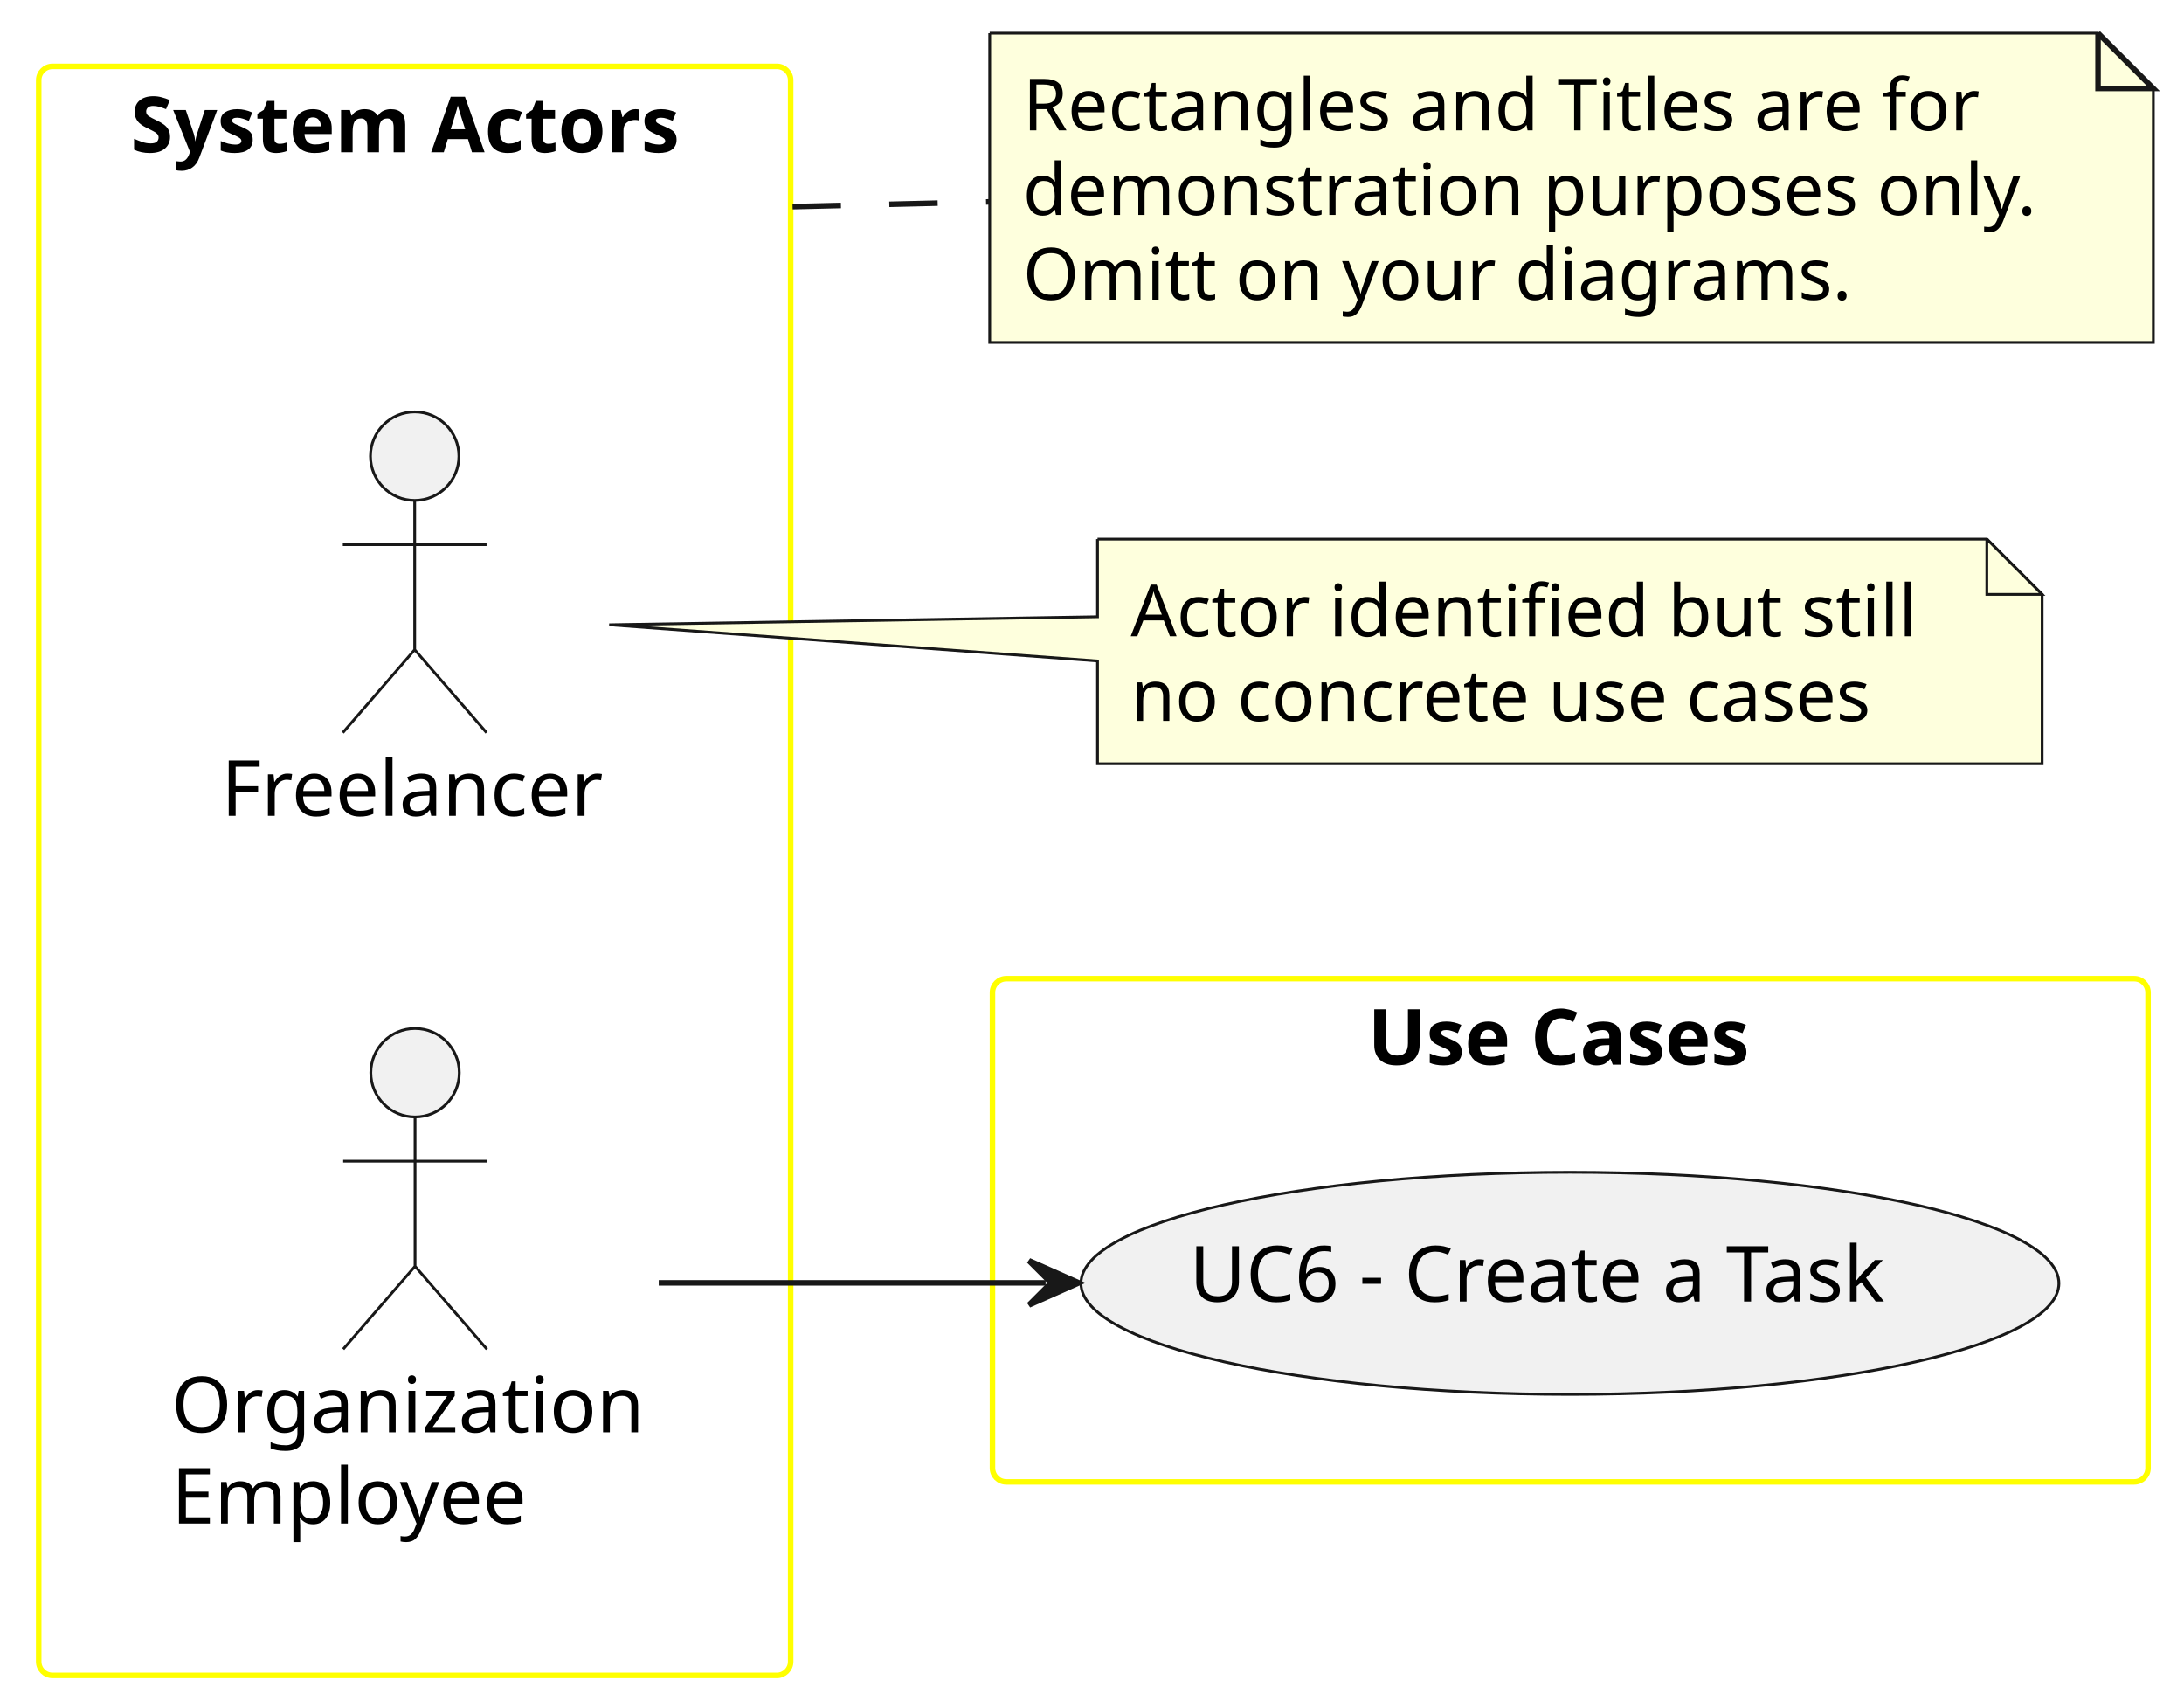
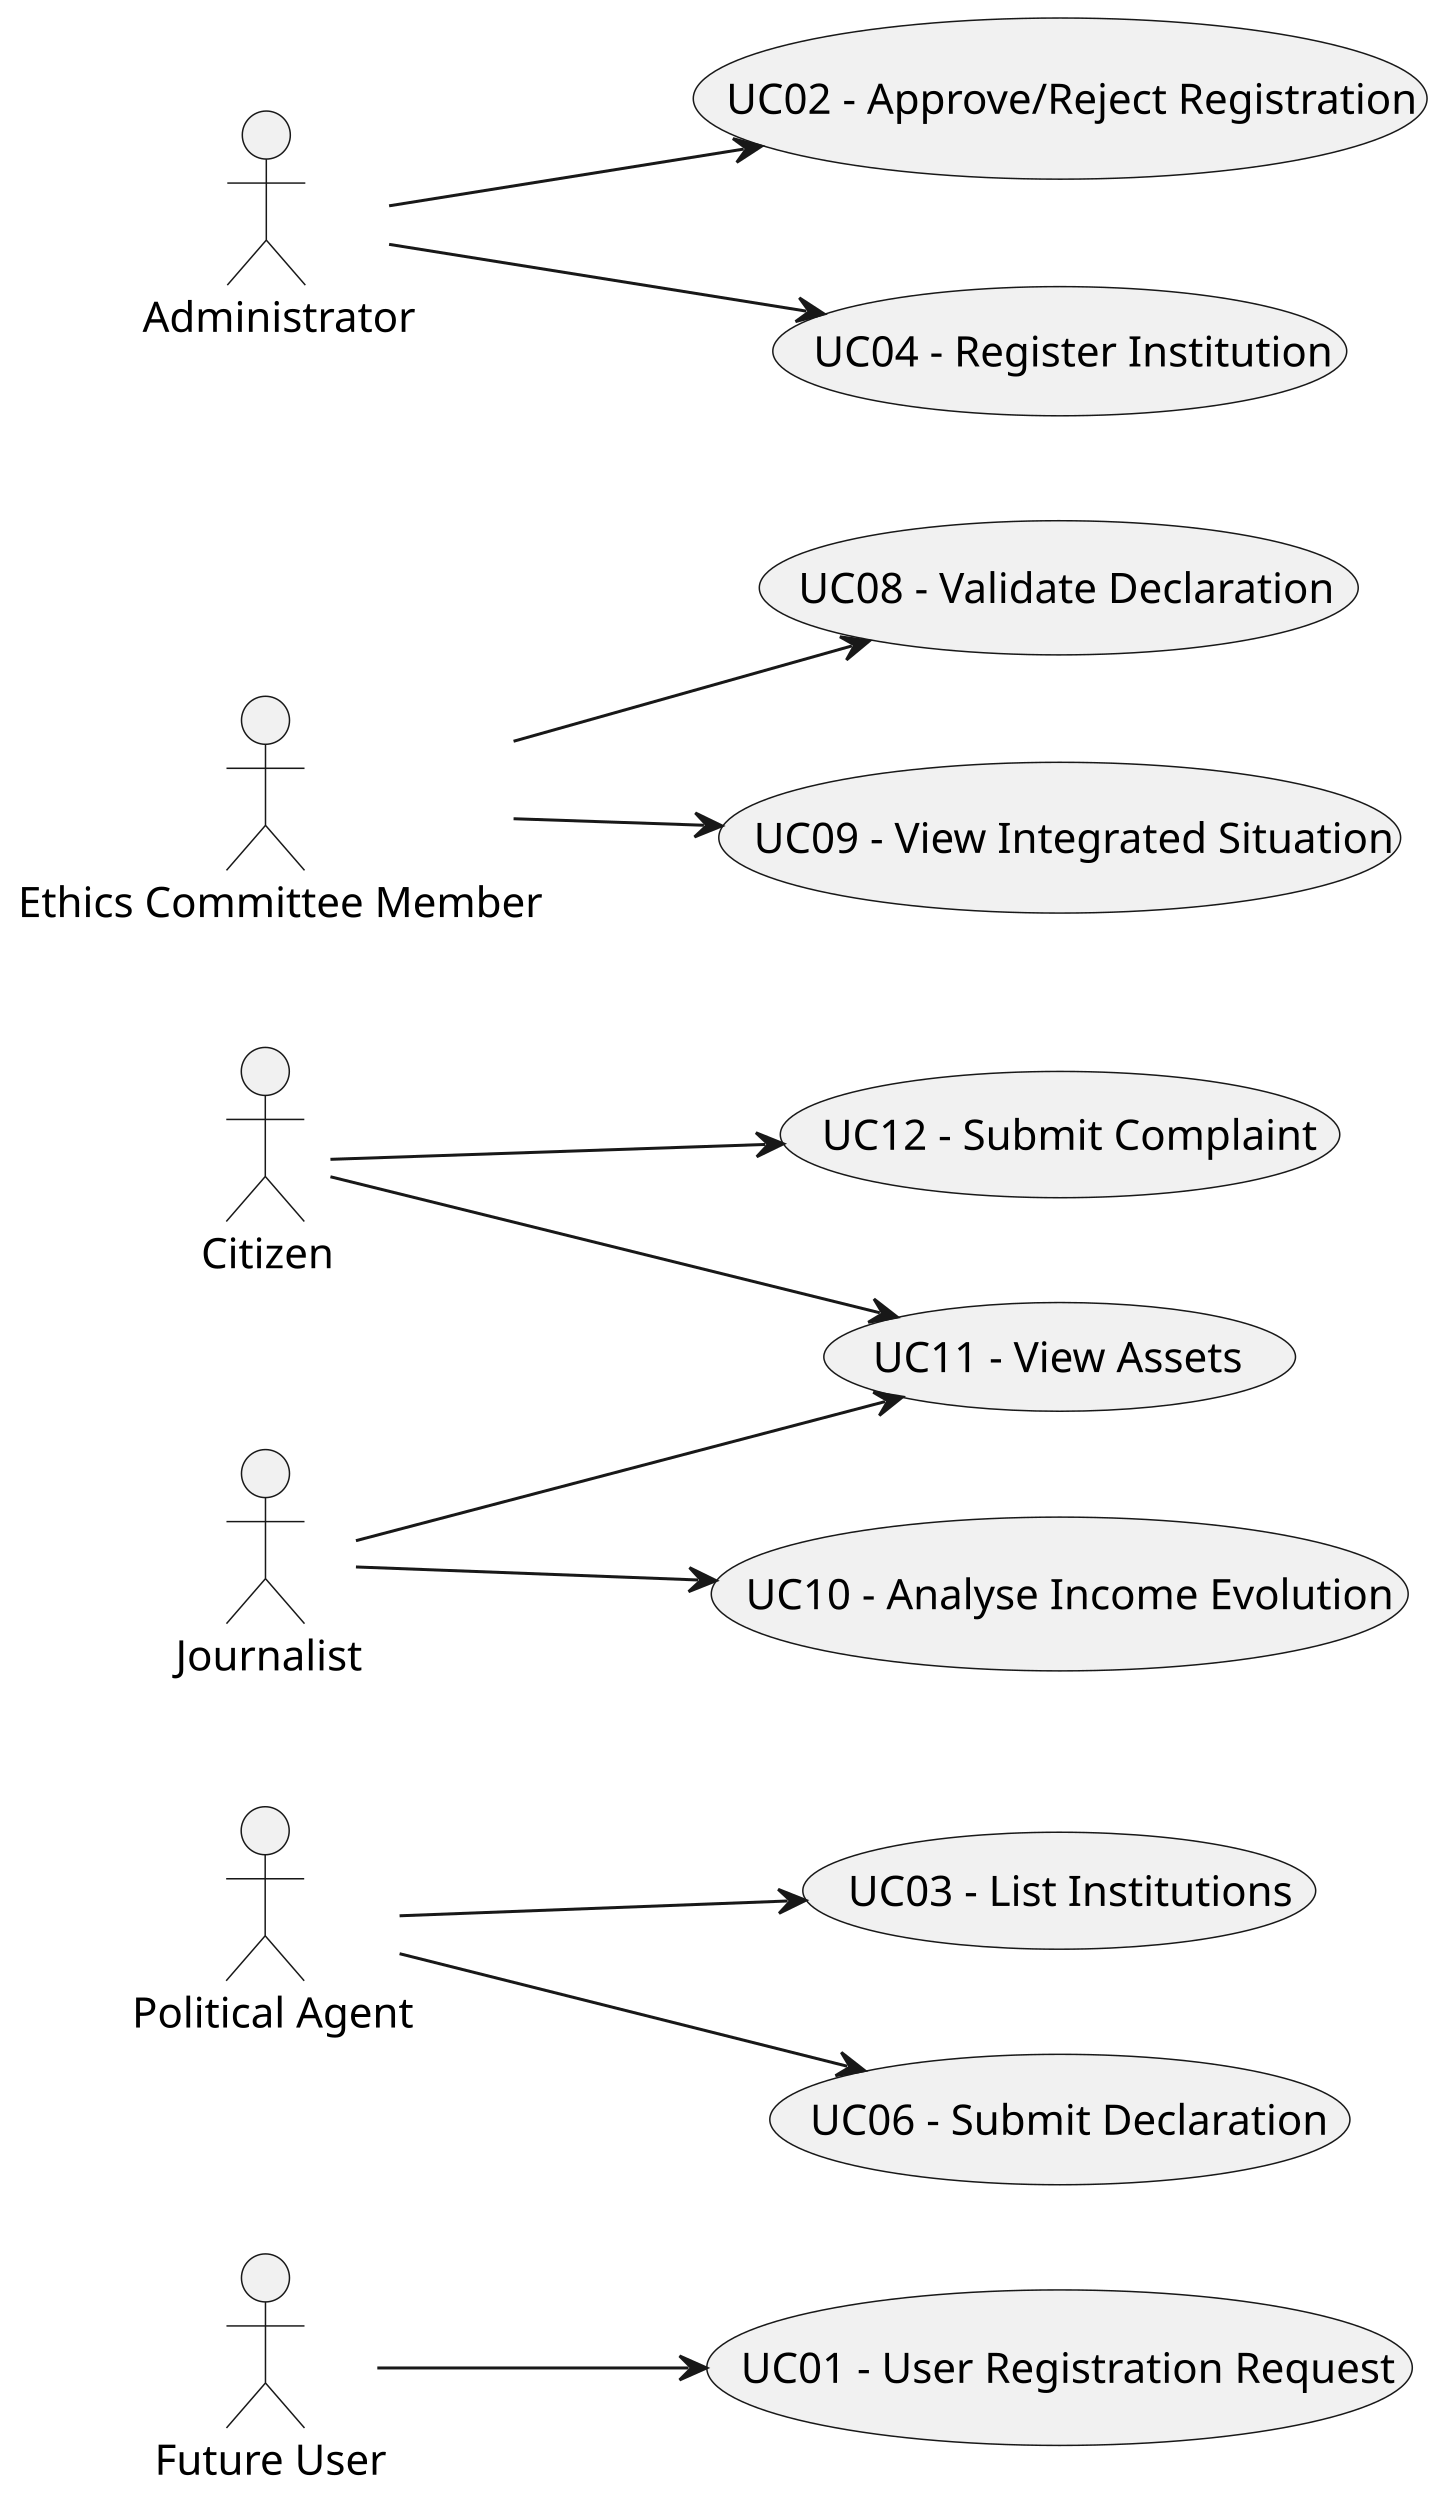
- <svg xmlns="http://www.w3.org/2000/svg" contentStyleType="text/css" height="247.2px" preserveAspectRatio="none" style="width:316px;height:247px;background:#FFFFFF;" version="1.1" viewBox="0 0 316 247" width="316.8px" zoomAndPan="magnify">
+ <svg xmlns="http://www.w3.org/2000/svg" contentStyleType="text/css" data-diagram-type="DESCRIPTION" height="833px" preserveAspectRatio="none" style="width:481px;height:833px;background:#FFFFFF;" version="1.1" viewBox="0 0 481 833" width="481px" zoomAndPan="magnify">
  <defs />
  <g>
-     <g id="cluster_actors">
-       <rect fill="none" height="232.8" rx="2" ry="2" style="stroke:#FFFF00;stroke-width:0.8;" width="108.8" x="5.6" y="9.6" />
-       <text fill="#000000" font-family="sans-serif" font-size="11.2" font-weight="bold" lengthAdjust="spacing" textLength="82.239" x="18.881" y="22.028">System Actors</text>
+     <g class="entity" data-entity="FutureUser" data-source-line="4" data-uid="ent0002" id="entity_FutureUser">
+       <ellipse cx="88.455" cy="759" fill="#F1F1F1" rx="8" ry="8" style="stroke:#181818;stroke-width:0.5;" />
+       <path d="M88.455,767 L88.455,794 M75.455,775 L101.455,775 M88.455,794 L75.455,809 M88.455,794 L101.455,809" fill="none" style="stroke:#181818;stroke-width:0.5;" />
+       <text fill="#000000" font-family="sans-serif" font-size="14" lengthAdjust="spacing" textLength="73.91" x="51.5" y="824.575">Future User</text>
    </g>
-     <g id="cluster_usecases">
-       <rect fill="none" height="72.8" rx="2" ry="2" style="stroke:#FFFF00;stroke-width:0.8;" width="167.2" x="143.6" y="141.6" />
-       <text fill="#000000" font-family="sans-serif" font-size="11.2" font-weight="bold" lengthAdjust="spacing" textLength="58.625" x="197.887" y="154.028">Use Cases</text>
+     <g class="entity" data-entity="PoliticalAgent" data-source-line="5" data-uid="ent0003" id="entity_PoliticalAgent">
+       <ellipse cx="88.358" cy="610" fill="#F1F1F1" rx="8" ry="8" style="stroke:#181818;stroke-width:0.5;" />
+       <path d="M88.358,618 L88.358,645 M75.358,626 L101.358,626 M88.358,645 L75.358,660 M88.358,645 L101.358,660" fill="none" style="stroke:#181818;stroke-width:0.5;" />
+       <text fill="#000000" font-family="sans-serif" font-size="14" lengthAdjust="spacing" textLength="88.717" x="44" y="675.575">Political Agent</text>
    </g>
-     <g id="elem_Freelancer">
-       <ellipse cx="60" cy="66" fill="#F1F1F1" rx="6.4" ry="6.4" style="stroke:#181818;stroke-width:0.4;" />
-       <path d="M60,72.4 L60,94 M49.6,78.8 L70.4,78.8 M60,94 L49.6,106 M60,94 L70.4,106 " fill="none" style="stroke:#181818;stroke-width:0.4;" />
-       <text fill="#000000" font-family="sans-serif" font-size="11.2" lengthAdjust="spacing" textLength="56" x="32" y="118.028">Freelancer</text>
+     <g class="entity" data-entity="Citizen" data-source-line="6" data-uid="ent0004" id="entity_Citizen">
+       <ellipse cx="88.397" cy="357" fill="#F1F1F1" rx="8" ry="8" style="stroke:#181818;stroke-width:0.5;" />
+       <path d="M88.397,365 L88.397,392 M75.397,373 L101.397,373 M88.397,392 L75.397,407 M88.397,392 L101.397,407" fill="none" style="stroke:#181818;stroke-width:0.5;" />
+       <text fill="#000000" font-family="sans-serif" font-size="14" lengthAdjust="spacing" textLength="42.793" x="67" y="422.575">Citizen</text>
    </g>
-     <g id="elem_Employee">
-       <ellipse cx="60.052" cy="155.2" fill="#F1F1F1" rx="6.4" ry="6.4" style="stroke:#181818;stroke-width:0.4;" />
-       <path d="M60.052,161.6 L60.052,183.2 M49.652,168 L70.452,168 M60.052,183.2 L49.652,195.2 M60.052,183.2 L70.452,195.2 " fill="none" style="stroke:#181818;stroke-width:0.4;" />
-       <text fill="#000000" font-family="sans-serif" font-size="11.2" lengthAdjust="spacing" textLength="70.503" x="24.8" y="207.228">Organization</text>
-       <text fill="#000000" font-family="sans-serif" font-size="11.2" lengthAdjust="spacing" textLength="52.024" x="24.8" y="220.419">Employee</text>
+     <g class="entity" data-entity="Journalist" data-source-line="7" data-uid="ent0005" id="entity_Journalist">
+       <ellipse cx="88.459" cy="491" fill="#F1F1F1" rx="8" ry="8" style="stroke:#181818;stroke-width:0.5;" />
+       <path d="M88.459,499 L88.459,526 M75.459,507 L101.459,507 M88.459,526 L75.459,541 M88.459,526 L101.459,541" fill="none" style="stroke:#181818;stroke-width:0.5;" />
+       <text fill="#000000" font-family="sans-serif" font-size="14" lengthAdjust="spacing" textLength="59.917" x="58.5" y="556.575">Journalist</text>
    </g>
-     <g id="elem_UC6">
-       <ellipse cx="227.151" cy="185.67" fill="#F1F1F1" rx="70.751" ry="16.07" style="stroke:#181818;stroke-width:0.4;" />
-       <text fill="#000000" font-family="sans-serif" font-size="11.2" lengthAdjust="spacing" textLength="110.141" x="172.081" y="188.303">UC6 - Create a Task</text>
+     <g class="entity" data-entity="EthicsCommittee" data-source-line="8" data-uid="ent0006" id="entity_EthicsCommittee">
+       <ellipse cx="88.465" cy="240" fill="#F1F1F1" rx="8" ry="8" style="stroke:#181818;stroke-width:0.5;" />
+       <path d="M88.465,248 L88.465,275 M75.465,256 L101.465,256 M88.465,275 L75.465,290 M88.465,275 L101.465,290" fill="none" style="stroke:#181818;stroke-width:0.5;" />
+       <text fill="#000000" font-family="sans-serif" font-size="14" lengthAdjust="spacing" textLength="164.931" x="6" y="305.575">Ethics Committee Member</text>
    </g>
-     <g id="elem_GMN5">
-       <path d="M158.8,78 L158.8,89.232 L88.144,90.392 L158.8,95.632 L158.8,110.497 A0,0 0 0 0 158.8,110.497 L295.474,110.497 A0,0 0 0 0 295.474,110.497 L295.474,86 L287.474,78 L158.8,78 A0,0 0 0 0 158.8,78 " fill="#FEFFDD" style="stroke:#181818;stroke-width:0.4;" />
-       <path d="M287.474,78 L287.474,86 L295.474,86 L287.474,78 " fill="#FEFFDD" style="stroke:#181818;stroke-width:0.4;" />
-       <text fill="#000000" font-family="sans-serif" font-size="10.4" lengthAdjust="spacing" textLength="119.874" x="163.6" y="92.055">Actor identified but still</text>
-       <text fill="#000000" font-family="sans-serif" font-size="10.4" lengthAdjust="spacing" textLength="110.962" x="163.6" y="104.303">no concrete use cases</text>
+     <g class="entity" data-entity="Administrator" data-source-line="9" data-uid="ent0007" id="entity_Administrator">
+       <ellipse cx="88.734" cy="45" fill="#F1F1F1" rx="8" ry="8" style="stroke:#181818;stroke-width:0.5;" />
+       <path d="M88.734,53 L88.734,80 M75.734,61 L101.734,61 M88.734,80 L75.734,95 M88.734,80 L101.734,95" fill="none" style="stroke:#181818;stroke-width:0.5;" />
+       <text fill="#000000" font-family="sans-serif" font-size="14" lengthAdjust="spacing" textLength="82.469" x="47.5" y="110.575">Administrator</text>
    </g>
-     <g id="elem_GMN11">
-       <path d="M143.2,4.8 L143.2,49.545 L311.562,49.545 L311.562,12.8 L303.562,4.8 L143.2,4.8 " fill="#FEFFDD" style="stroke:#181818;stroke-width:0.4;" />
-       <path d="M303.562,4.8 L303.562,12.8 L311.562,12.8 L303.562,4.8 " fill="#FEFFDD" style="stroke:#181818;stroke-width:0.8;" />
-       <text fill="#000000" font-family="sans-serif" font-size="10.4" lengthAdjust="spacing" textLength="144.112" x="148" y="18.855">Rectangles and Titles are for</text>
-       <text fill="#000000" font-family="sans-serif" font-size="10.4" lengthAdjust="spacing" textLength="151.562" x="148" y="31.103">demonstration purposes only.</text>
-       <text fill="#000000" font-family="sans-serif" font-size="10.4" lengthAdjust="spacing" textLength="123.901" x="148" y="43.352">Omitt on your diagrams.</text>
+     <g class="entity" data-entity="UC01" data-source-line="12" data-uid="ent0008" id="entity_UC01">
+       <ellipse cx="353.039" cy="788.908" fill="#F1F1F1" rx="117.539" ry="25.908" style="stroke:#181818;stroke-width:0.5;" />
+       <text fill="#000000" font-family="sans-serif" font-size="14" lengthAdjust="spacing" textLength="212.42" x="246.829" y="793.983">UC01 - User Registration Request</text>
    </g>
-     <g id="link_Employee_UC6">
-       <path d="M95.312,185.6 C112.944,185.6 130.264,185.6 151.288,185.6 " fill="none" id="Employee-to-UC6" style="stroke:#181818;stroke-width:0.8;" />
-       <polygon fill="#181818" points="156.088,185.6,148.888,182.4,152.088,185.6,148.888,188.8,156.088,185.6" style="stroke:#181818;stroke-width:0.8;" />
+     <g class="entity" data-entity="UC02" data-source-line="13" data-uid="ent0009" id="entity_UC02">
+       <ellipse cx="353.248" cy="32.849" fill="#F1F1F1" rx="122.248" ry="26.849" style="stroke:#181818;stroke-width:0.5;" />
+       <text fill="#000000" font-family="sans-serif" font-size="14" lengthAdjust="spacing" textLength="222.544" x="241.976" y="37.925">UC02 - Approve/Reject Registration</text>
    </g>
-     <g id="link_actors_GMN11">
-       <path d="M114.676,29.897 C114.971,29.89 115.266,29.883 115.561,29.876 C116.153,29.862 116.746,29.847 117.342,29.833 C118.533,29.804 119.732,29.775 120.938,29.746 C123.35,29.687 125.79,29.628 128.249,29.569 C133.166,29.45 138.158,29.329 143.152,29.208 " fill="none" id="actors-GMN11" style="stroke:#181818;stroke-width:0.8;stroke-dasharray:7.0,7.0;" />
+     <g class="entity" data-entity="UC03" data-source-line="14" data-uid="ent0010" id="entity_UC03">
+       <ellipse cx="352.945" cy="629.989" fill="#F1F1F1" rx="85.445" ry="19.489" style="stroke:#181818;stroke-width:0.5;" />
+       <text fill="#000000" font-family="sans-serif" font-size="14" lengthAdjust="spacing" textLength="140.834" x="282.528" y="635.065">UC03 - List Institutions</text>
+     </g>
+     <g class="entity" data-entity="UC04" data-source-line="15" data-uid="ent0011" id="entity_UC04">
+       <ellipse cx="353.113" cy="117.023" fill="#F1F1F1" rx="95.613" ry="21.523" style="stroke:#181818;stroke-width:0.5;" />
+       <text fill="#000000" font-family="sans-serif" font-size="14" lengthAdjust="spacing" textLength="164.179" x="271.024" y="122.098">UC04 - Register Institution</text>
+     </g>
+     <g class="entity" data-entity="UC06" data-source-line="16" data-uid="ent0012" id="entity_UC06">
+       <ellipse cx="353.148" cy="706.23" fill="#F1F1F1" rx="96.648" ry="21.73" style="stroke:#181818;stroke-width:0.5;" />
+       <text fill="#000000" font-family="sans-serif" font-size="14" lengthAdjust="spacing" textLength="166.51" x="269.893" y="711.305">UC06 - Submit Declaration</text>
+     </g>
+     <g class="entity" data-entity="UC08" data-source-line="17" data-uid="ent0013" id="entity_UC08">
+       <ellipse cx="352.782" cy="195.856" fill="#F1F1F1" rx="99.782" ry="22.356" style="stroke:#181818;stroke-width:0.5;" />
+       <text fill="#000000" font-family="sans-serif" font-size="14" lengthAdjust="spacing" textLength="173.53" x="266.017" y="200.932">UC08 - Validate Declaration</text>
+     </g>
+     <g class="entity" data-entity="UC09" data-source-line="18" data-uid="ent0014" id="entity_UC09">
+       <ellipse cx="353.095" cy="279.119" fill="#F1F1F1" rx="113.595" ry="25.119" style="stroke:#181818;stroke-width:0.5;" />
+       <text fill="#000000" font-family="sans-serif" font-size="14" lengthAdjust="spacing" textLength="203.889" x="251.15" y="284.195">UC09 - View Integrated Situation</text>
+     </g>
+     <g class="entity" data-entity="UC10" data-source-line="19" data-uid="ent0015" id="entity_UC10">
+       <ellipse cx="353.104" cy="531.121" fill="#F1F1F1" rx="116.104" ry="25.621" style="stroke:#181818;stroke-width:0.5;" />
+       <text fill="#000000" font-family="sans-serif" font-size="14" lengthAdjust="spacing" textLength="209.323" x="248.443" y="536.197">UC10 - Analyse Income Evolution</text>
+     </g>
+     <g class="entity" data-entity="UC11" data-source-line="20" data-uid="ent0016" id="entity_UC11">
+       <ellipse cx="353.081" cy="452.116" fill="#F1F1F1" rx="78.581" ry="18.116" style="stroke:#181818;stroke-width:0.5;" />
+       <text fill="#000000" font-family="sans-serif" font-size="14" lengthAdjust="spacing" textLength="124.482" x="290.84" y="457.192">UC11 - View Assets</text>
+     </g>
+     <g class="entity" data-entity="UC12" data-source-line="21" data-uid="ent0017" id="entity_UC12">
+       <ellipse cx="353.204" cy="378.041" fill="#F1F1F1" rx="93.204" ry="21.041" style="stroke:#181818;stroke-width:0.5;" />
+       <text fill="#000000" font-family="sans-serif" font-size="14" lengthAdjust="spacing" textLength="158.724" x="273.843" y="383.117">UC12 - Submit Complaint</text>
+     </g>
+     <g class="link" data-entity-1="FutureUser" data-entity-2="UC01" data-source-line="24" data-uid="lnk18" id="link_FutureUser_UC01">
+       <path d="M125.72,789 C154.27,789 189.76,789 229.43,789" fill="none" id="FutureUser-to-UC01" style="stroke:#181818;stroke-width:1;" />
+       <polygon fill="#181818" points="235.43,789,226.43,785,230.43,789,226.43,793,235.43,789" style="stroke:#181818;stroke-width:1;" />
+     </g>
+     <g class="link" data-entity-1="Administrator" data-entity-2="UC02" data-source-line="26" data-uid="lnk19" id="link_Administrator_UC02">
+       <path d="M129.65,68.58 C162.61,63.3 204.775,56.559 247.805,49.669" fill="none" id="Administrator-to-UC02" style="stroke:#181818;stroke-width:1;" />
+       <polygon fill="#181818" points="253.73,48.72,244.211,46.193,248.793,49.511,245.476,54.093,253.73,48.72" style="stroke:#181818;stroke-width:1;" />
+     </g>
+     <g class="link" data-entity-1="Administrator" data-entity-2="UC04" data-source-line="27" data-uid="lnk20" id="link_Administrator_UC04">
+       <path d="M129.65,81.42 C168.07,87.57 221.115,96.062 268.675,103.672" fill="none" id="Administrator-to-UC04" style="stroke:#181818;stroke-width:1;" />
+       <polygon fill="#181818" points="274.6,104.62,266.345,99.248,269.663,103.83,265.081,107.148,274.6,104.62" style="stroke:#181818;stroke-width:1;" />
+     </g>
+     <g class="link" data-entity-1="PoliticalAgent" data-entity-2="UC03" data-source-line="29" data-uid="lnk21" id="link_PoliticalAgent_UC03">
+       <path d="M133.14,638.34 C169.88,636.94 217.474,635.129 262.434,633.409" fill="none" id="PoliticalAgent-to-UC03" style="stroke:#181818;stroke-width:1;" />
+       <polygon fill="#181818" points="268.43,633.18,259.284,629.527,263.434,633.371,259.589,637.521,268.43,633.18" style="stroke:#181818;stroke-width:1;" />
+     </g>
+     <g class="link" data-entity-1="PoliticalAgent" data-entity-2="UC06" data-source-line="30" data-uid="lnk22" id="link_PoliticalAgent_UC06">
+       <path d="M133.14,650.97 C175.42,661.6 234.201,676.376 282.271,688.466" fill="none" id="PoliticalAgent-to-UC06" style="stroke:#181818;stroke-width:1;" />
+       <polygon fill="#181818" points="288.09,689.93,280.337,683.856,283.241,688.71,278.386,691.614,288.09,689.93" style="stroke:#181818;stroke-width:1;" />
+     </g>
+     <g class="link" data-entity-1="EthicsCommittee" data-entity-2="UC08" data-source-line="32" data-uid="lnk23" id="link_EthicsCommittee_UC08">
+       <path d="M171.12,246.99 C209.35,236.21 248.385,225.207 283.845,215.217" fill="none" id="EthicsCommittee-to-UC08" style="stroke:#181818;stroke-width:1;" />
+       <polygon fill="#181818" points="289.62,213.59,279.873,212.18,284.807,214.946,282.042,219.881,289.62,213.59" style="stroke:#181818;stroke-width:1;" />
+     </g>
+     <g class="link" data-entity-1="EthicsCommittee" data-entity-2="UC09" data-source-line="33" data-uid="lnk24" id="link_EthicsCommittee_UC09">
+       <path d="M171.12,272.8 C193.09,273.55 211.244,274.174 234.543,274.974" fill="none" id="EthicsCommittee-to-UC09" style="stroke:#181818;stroke-width:1;" />
+       <polygon fill="#181818" points="240.54,275.18,231.683,270.873,235.543,275.008,231.408,278.869,240.54,275.18" style="stroke:#181818;stroke-width:1;" />
+     </g>
+     <g class="link" data-entity-1="Journalist" data-entity-2="UC10" data-source-line="35" data-uid="lnk25" id="link_Journalist_UC10">
+       <path d="M118.6,522.11 C147.76,523.22 188.544,524.771 232.594,526.451" fill="none" id="Journalist-to-UC10" style="stroke:#181818;stroke-width:1;" />
+       <polygon fill="#181818" points="238.59,526.68,229.749,522.34,233.594,526.489,229.444,530.334,238.59,526.68" style="stroke:#181818;stroke-width:1;" />
+     </g>
+     <g class="link" data-entity-1="Journalist" data-entity-2="UC11" data-source-line="36" data-uid="lnk26" id="link_Journalist_UC11">
+       <path d="M118.6,513.35 C162.51,501.81 240.557,481.295 294.887,467.015" fill="none" id="Journalist-to-UC11" style="stroke:#181818;stroke-width:1;" />
+       <polygon fill="#181818" points="300.69,465.49,290.969,463.909,295.854,466.761,293.002,471.646,300.69,465.49" style="stroke:#181818;stroke-width:1;" />
+     </g>
+     <g class="link" data-entity-1="Citizen" data-entity-2="UC11" data-source-line="38" data-uid="lnk27" id="link_Citizen_UC11">
+       <path d="M110.1,392.1 C150.41,402.08 235.016,423.028 293.166,437.428" fill="none" id="Citizen-to-UC11" style="stroke:#181818;stroke-width:1;" />
+       <polygon fill="#181818" points="298.99,438.87,291.215,432.824,294.137,437.668,289.292,440.589,298.99,438.87" style="stroke:#181818;stroke-width:1;" />
+     </g>
+     <g class="link" data-entity-1="Citizen" data-entity-2="UC12" data-source-line="39" data-uid="lnk28" id="link_Citizen_UC12">
+       <path d="M110.1,386.29 C142.37,385.19 200.774,383.186 255.013,381.326" fill="none" id="Citizen-to-UC12" style="stroke:#181818;stroke-width:1;" />
+       <polygon fill="#181818" points="261.01,381.12,251.878,377.431,256.013,381.291,252.152,385.426,261.01,381.12" style="stroke:#181818;stroke-width:1;" />
    </g>
  </g>
</svg>
